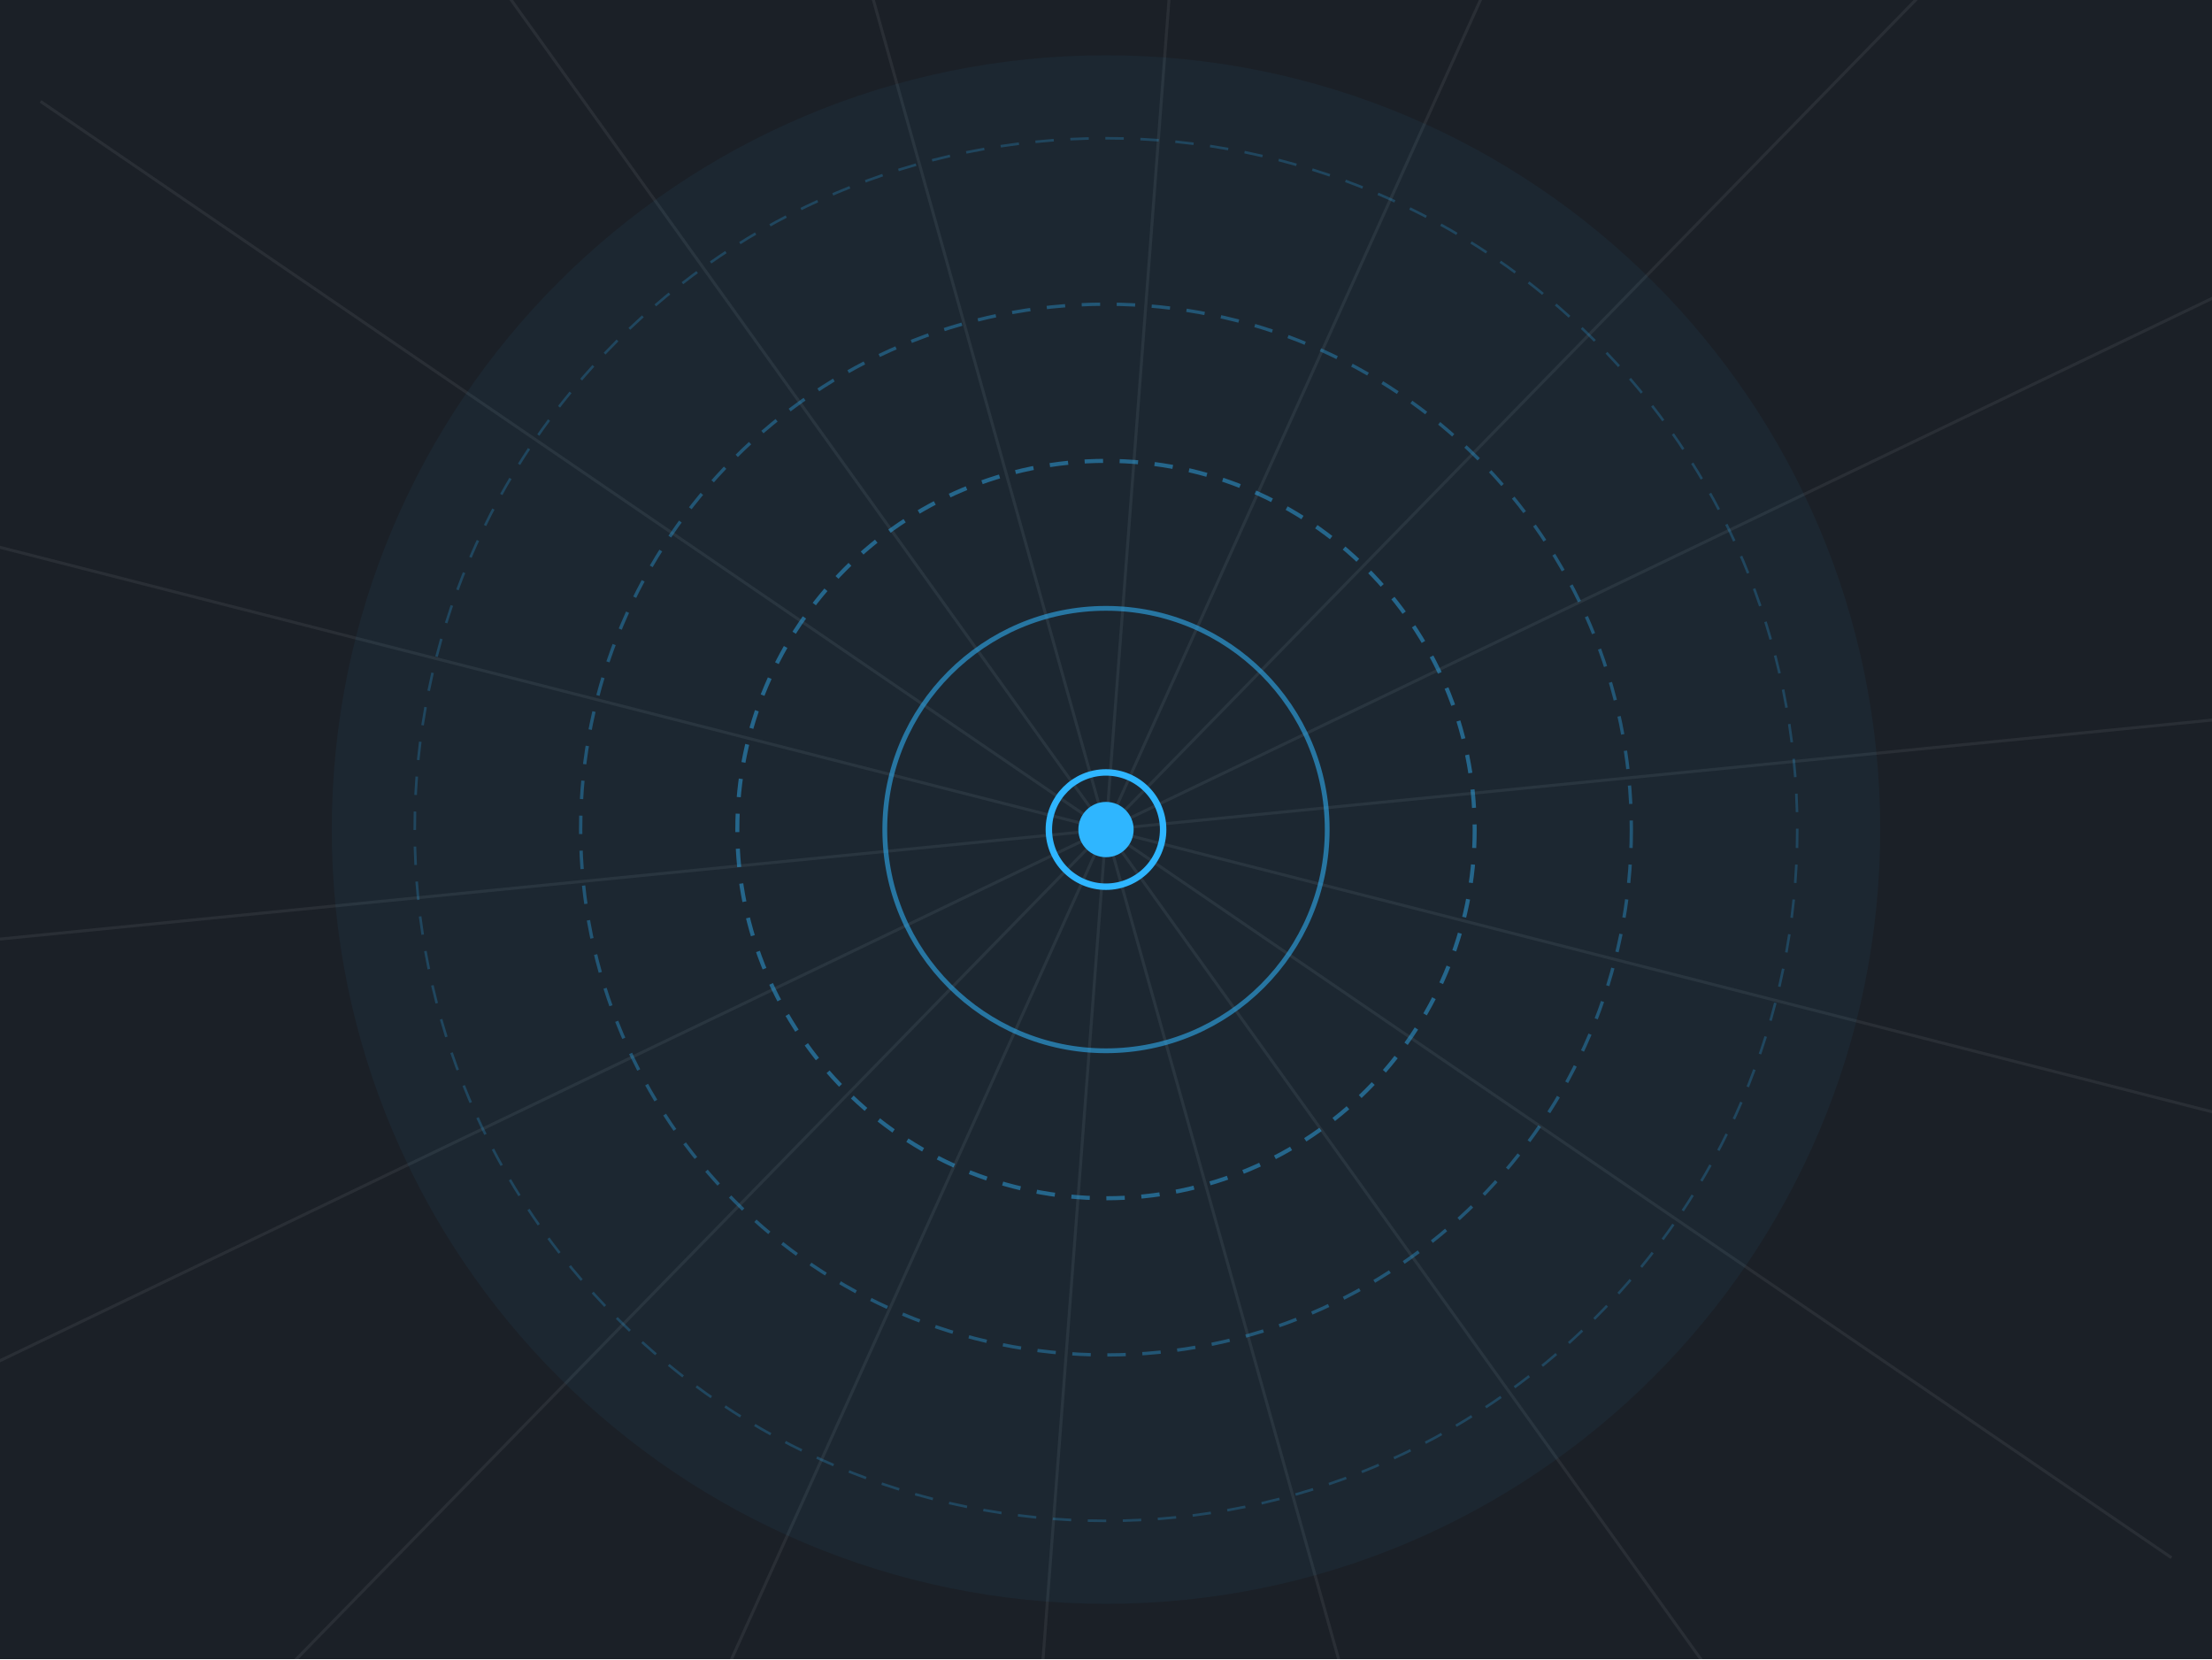
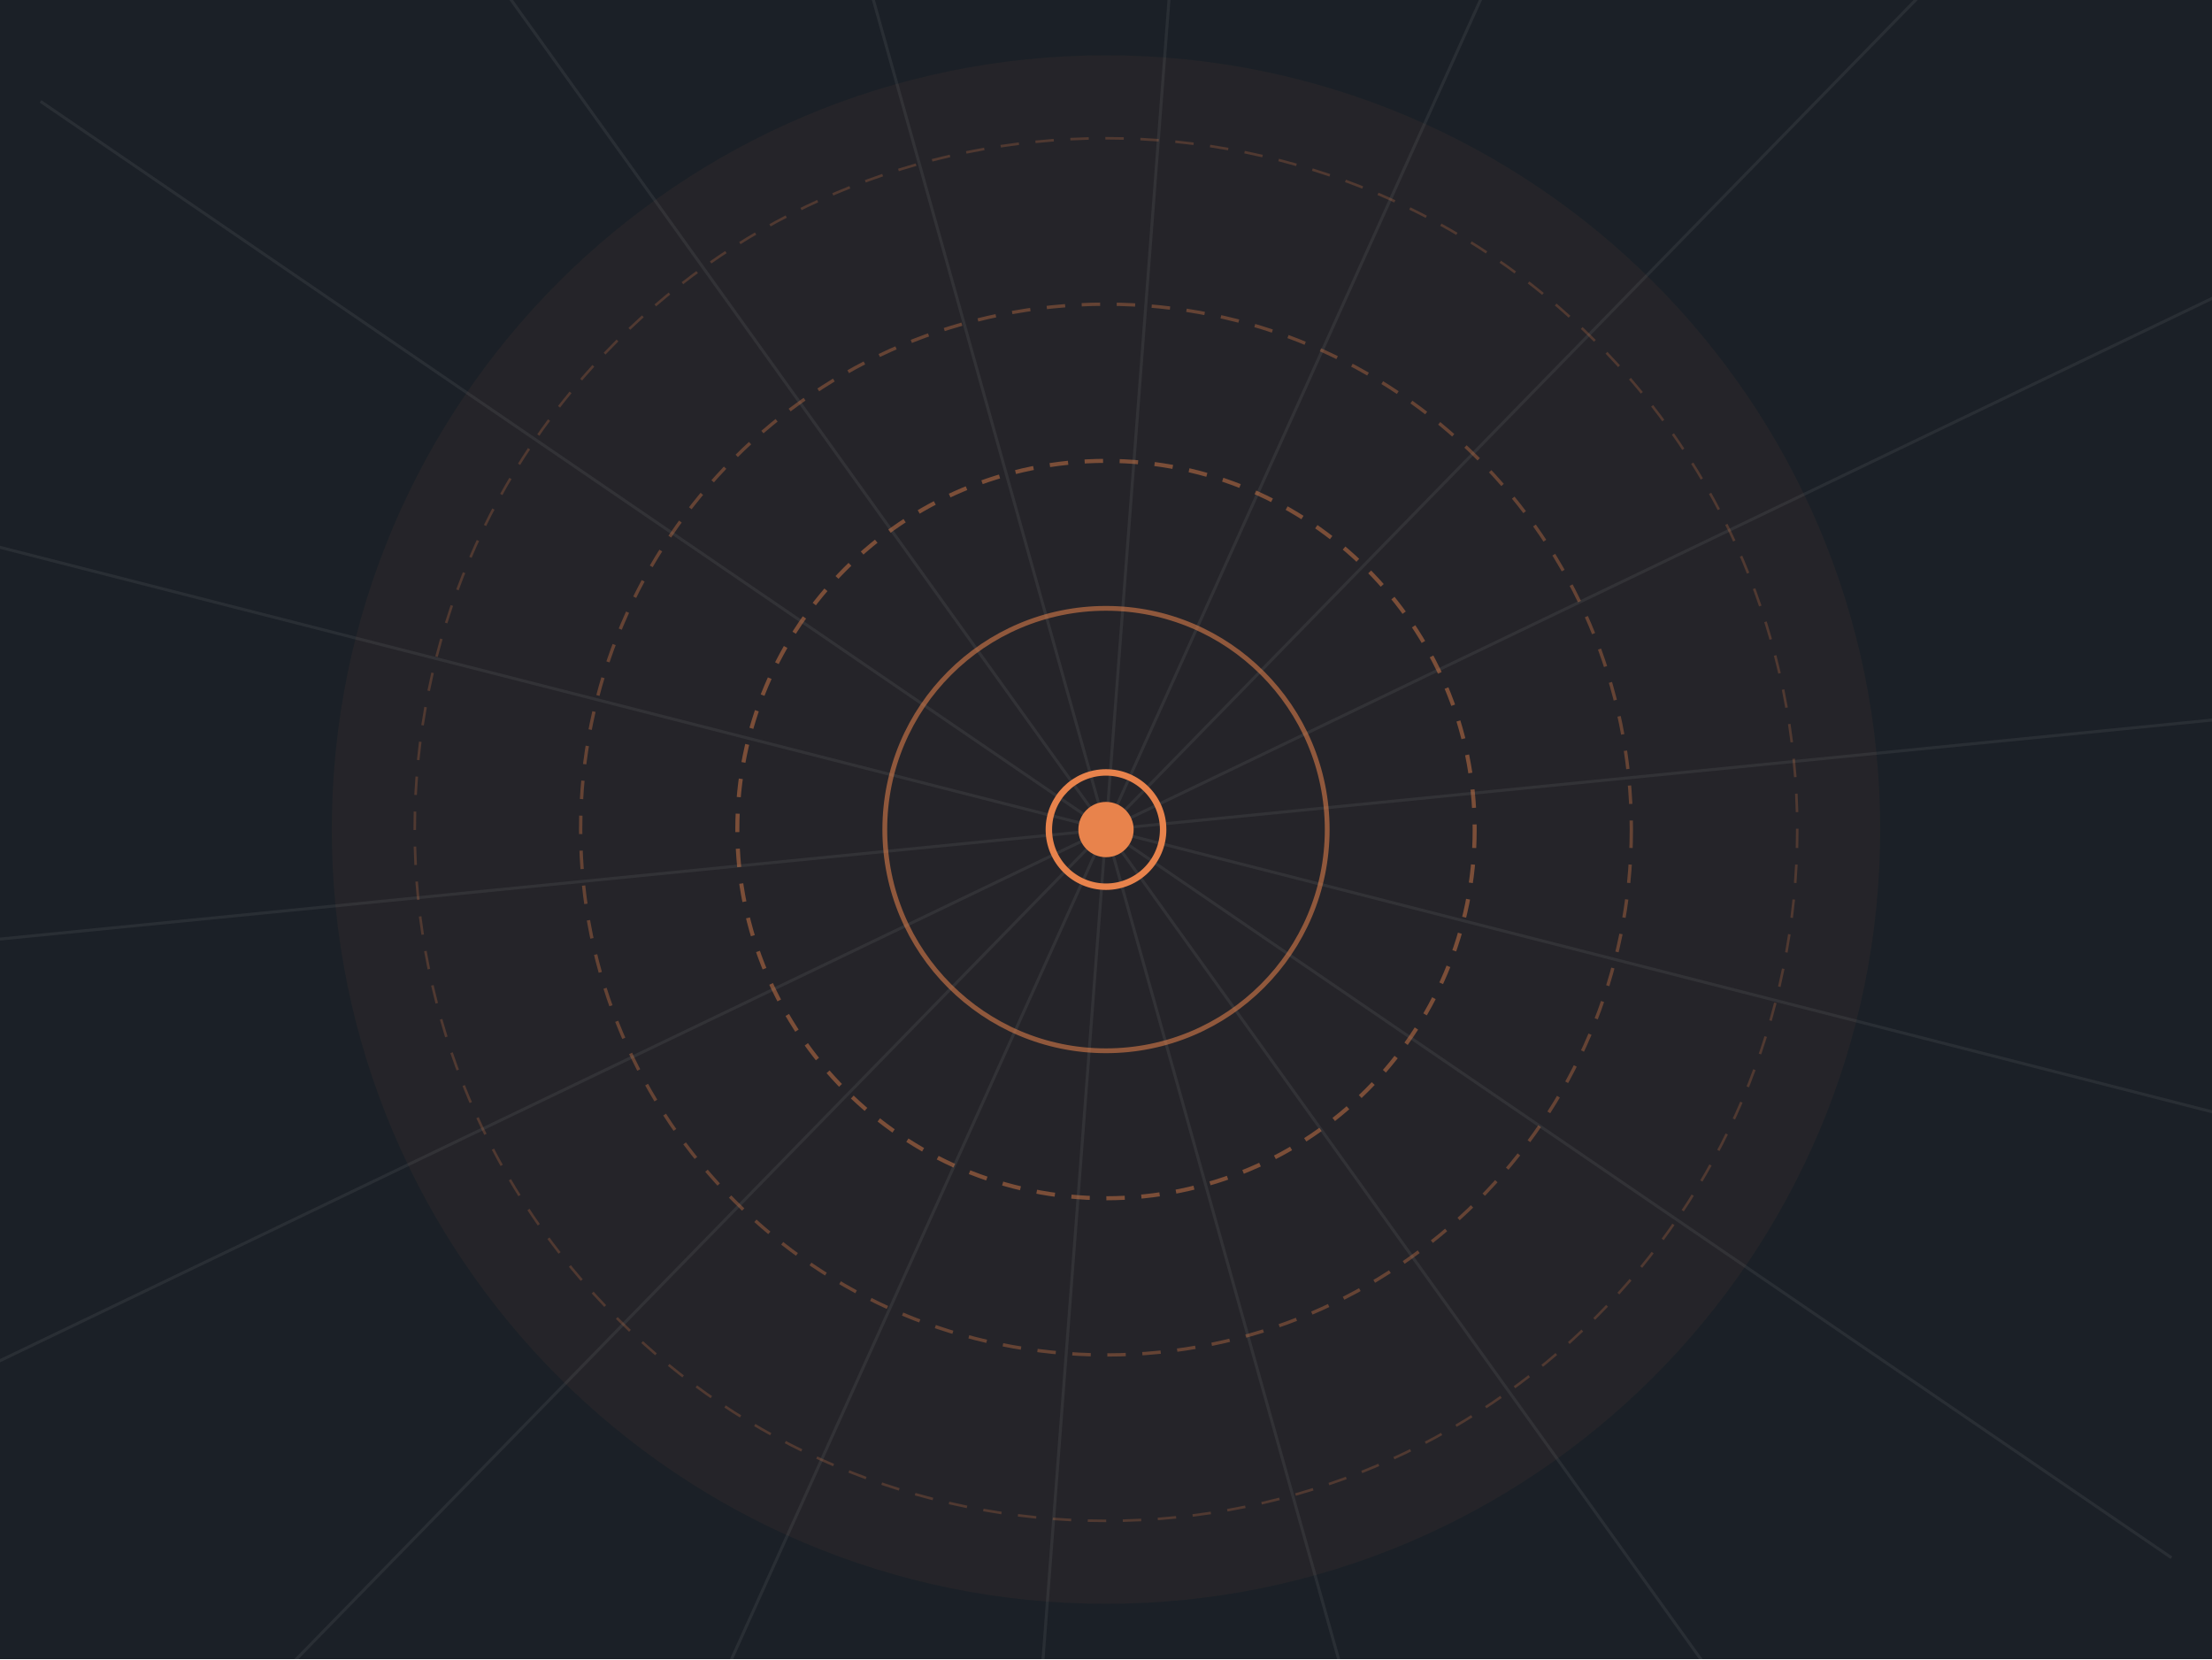
<svg xmlns="http://www.w3.org/2000/svg" viewBox="0 0 1200 900" width="1200" height="900" role="img" aria-label="Service area radius">
  <defs />
  <style>.rg{animation:rg 4.5s ease-out infinite;transform-origin:600px 450px}@keyframes rg{0%{transform:scale(.7);opacity:0}35%{opacity:.55}100%{transform:scale(1.12);opacity:0}}@media (prefers-reduced-motion: reduce){*{animation:none!important}.dw{stroke-dashoffset:0!important}.fin{opacity:1!important}}</style>
  <rect width="1200" height="900" fill="#1b2027" />
-   <line x1="-78" y1="277" x2="1278" y2="623" stroke="#f4f6f8" stroke-width="1.6" opacity="0.07" />
-   <line x1="22" y1="55" x2="1178" y2="845" stroke="#f4f6f8" stroke-width="1.6" opacity="0.07" />
-   <line x1="192" y1="-119" x2="1008" y2="1019" stroke="#f4f6f8" stroke-width="1.6" opacity="0.07" />
-   <line x1="411" y1="-224" x2="789" y2="1124" stroke="#f4f6f8" stroke-width="1.6" opacity="0.07" />
-   <line x1="653" y1="-248" x2="547" y2="1148" stroke="#f4f6f8" stroke-width="1.6" opacity="0.07" />
-   <line x1="888" y1="-188" x2="312" y2="1088" stroke="#f4f6f8" stroke-width="1.6" opacity="0.07" />
-   <line x1="1089" y1="-51" x2="111" y2="951" stroke="#f4f6f8" stroke-width="1.6" opacity="0.07" />
-   <line x1="1231" y1="147" x2="-31" y2="753" stroke="#f4f6f8" stroke-width="1.6" opacity="0.07" />
-   <line x1="1297" y1="381" x2="-97" y2="519" stroke="#f4f6f8" stroke-width="1.6" opacity="0.07" />
-   <circle cx="600" cy="450" r="420" fill="#2fb6ff" opacity="0.05" />
-   <circle class="rg" cx="600" cy="450" r="120" fill="none" stroke="#2fb6ff" stroke-width="2.6" opacity="0.55" stroke-dasharray="none" style="animation-delay:0.0s" />
-   <circle class="rg" cx="600" cy="450" r="200" fill="none" stroke="#2fb6ff" stroke-width="2.2" opacity="0.44" stroke-dasharray="10 9" style="animation-delay:0.5s" />
-   <circle class="rg" cx="600" cy="450" r="285" fill="none" stroke="#2fb6ff" stroke-width="1.8" opacity="0.33" stroke-dasharray="10 9" style="animation-delay:1.0s" />
-   <circle class="rg" cx="600" cy="450" r="375" fill="none" stroke="#2fb6ff" stroke-width="1.4" opacity="0.22" stroke-dasharray="10 9" style="animation-delay:1.5s" />
-   <circle cx="600" cy="450" r="15" fill="#2fb6ff" />
-   <circle cx="600" cy="450" r="31" fill="none" stroke="#2fb6ff" stroke-width="3.5" />
+   <line x1="-78" y1="277" x2="1278" y2="623" stroke="#f4f3f0" stroke-width="1.6" opacity="0.07" />
+   <line x1="22" y1="55" x2="1178" y2="845" stroke="#f4f3f0" stroke-width="1.6" opacity="0.07" />
+   <line x1="192" y1="-119" x2="1008" y2="1019" stroke="#f4f3f0" stroke-width="1.6" opacity="0.07" />
+   <line x1="411" y1="-224" x2="789" y2="1124" stroke="#f4f3f0" stroke-width="1.6" opacity="0.07" />
+   <line x1="653" y1="-248" x2="547" y2="1148" stroke="#f4f3f0" stroke-width="1.6" opacity="0.07" />
+   <line x1="888" y1="-188" x2="312" y2="1088" stroke="#f4f3f0" stroke-width="1.6" opacity="0.07" />
+   <line x1="1089" y1="-51" x2="111" y2="951" stroke="#f4f3f0" stroke-width="1.6" opacity="0.07" />
+   <line x1="1231" y1="147" x2="-31" y2="753" stroke="#f4f3f0" stroke-width="1.6" opacity="0.07" />
+   <line x1="1297" y1="381" x2="-97" y2="519" stroke="#f4f3f0" stroke-width="1.6" opacity="0.07" />
+   <circle cx="600" cy="450" r="420" fill="#e8834c" opacity="0.05" />
+   <circle class="rg" cx="600" cy="450" r="120" fill="none" stroke="#e8834c" stroke-width="2.6" opacity="0.55" stroke-dasharray="none" style="animation-delay:0.0s" />
+   <circle class="rg" cx="600" cy="450" r="200" fill="none" stroke="#e8834c" stroke-width="2.2" opacity="0.44" stroke-dasharray="10 9" style="animation-delay:0.5s" />
+   <circle class="rg" cx="600" cy="450" r="285" fill="none" stroke="#e8834c" stroke-width="1.8" opacity="0.33" stroke-dasharray="10 9" style="animation-delay:1.0s" />
+   <circle class="rg" cx="600" cy="450" r="375" fill="none" stroke="#e8834c" stroke-width="1.4" opacity="0.22" stroke-dasharray="10 9" style="animation-delay:1.5s" />
+   <circle cx="600" cy="450" r="15" fill="#e8834c" />
+   <circle cx="600" cy="450" r="31" fill="none" stroke="#e8834c" stroke-width="3.5" />
</svg>
